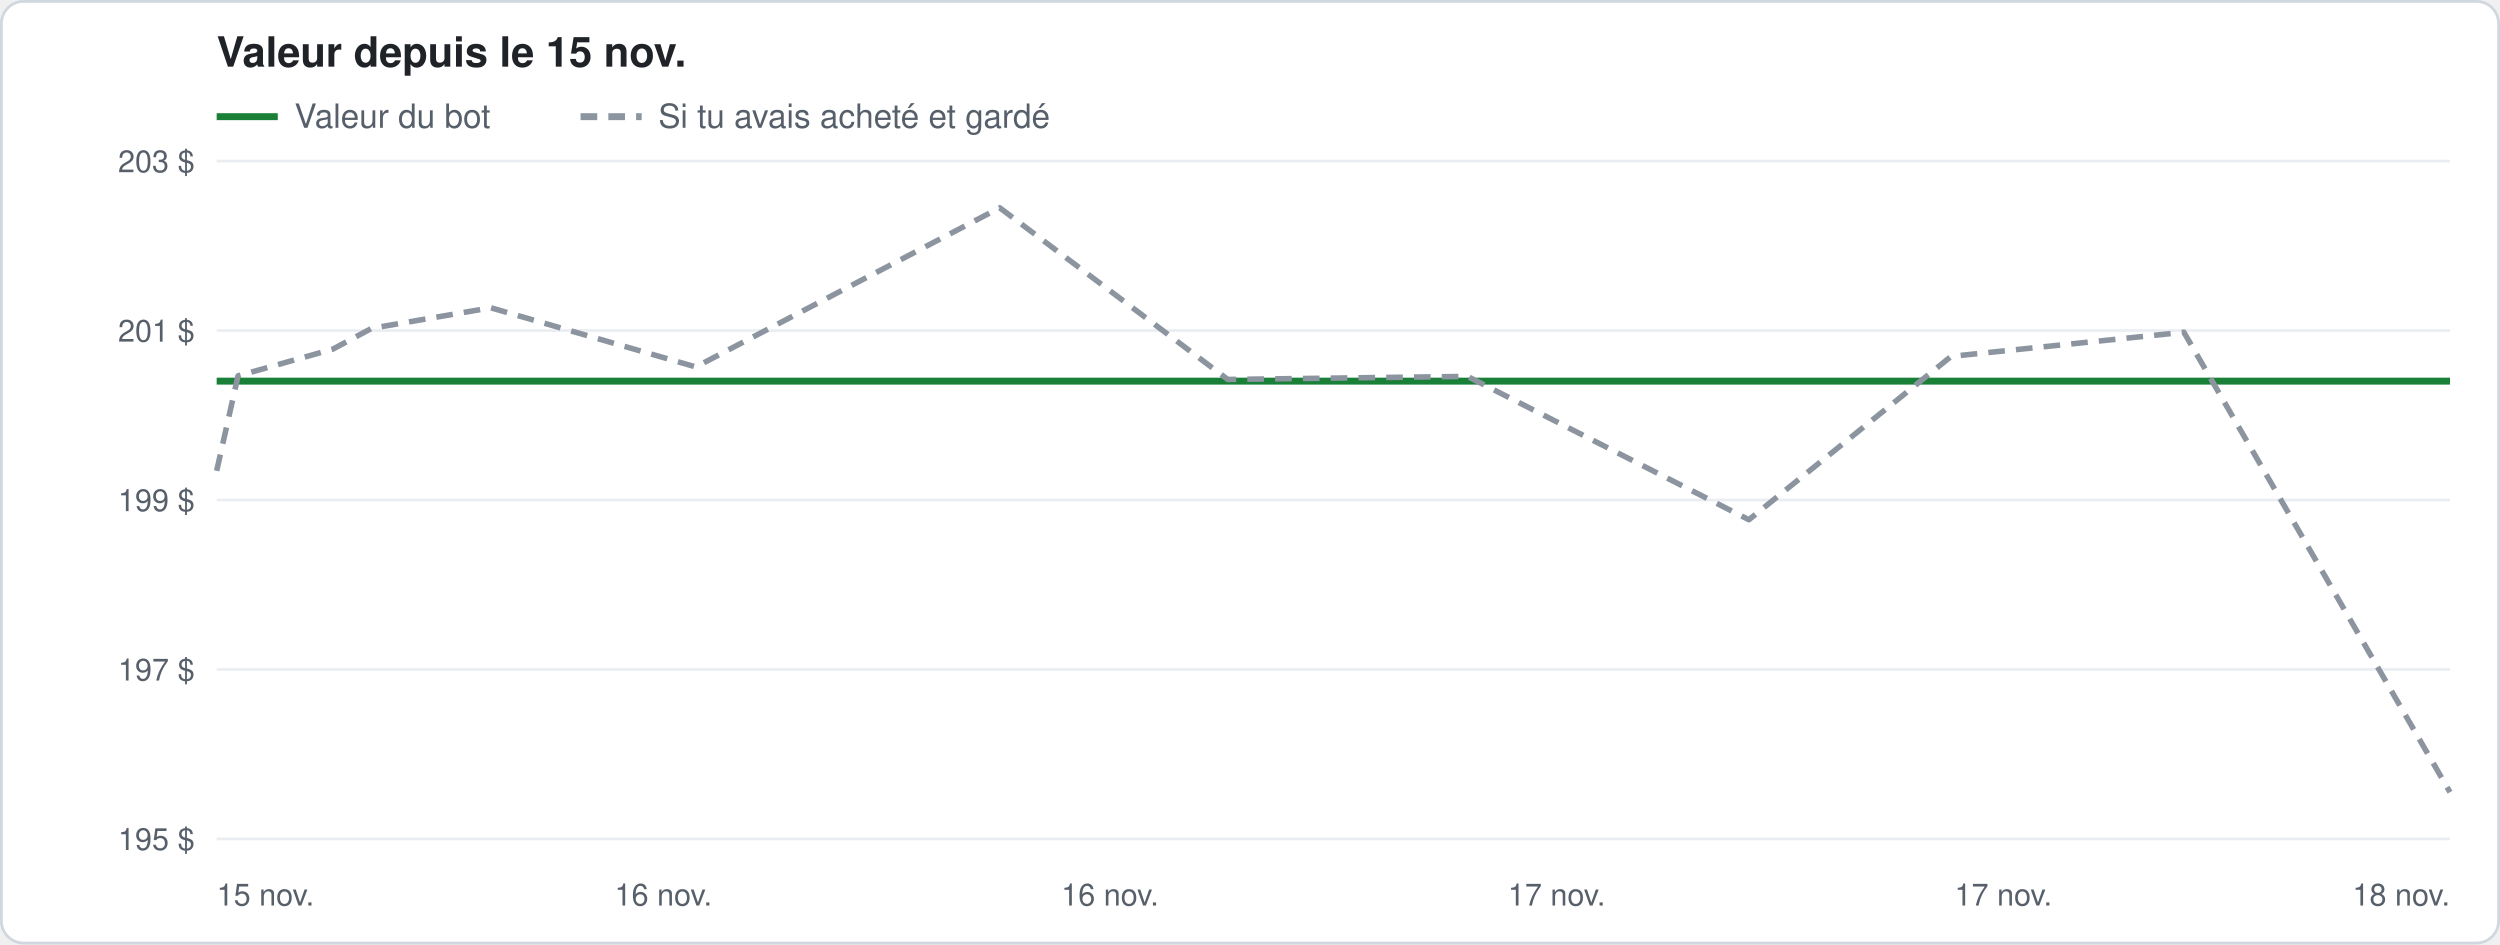
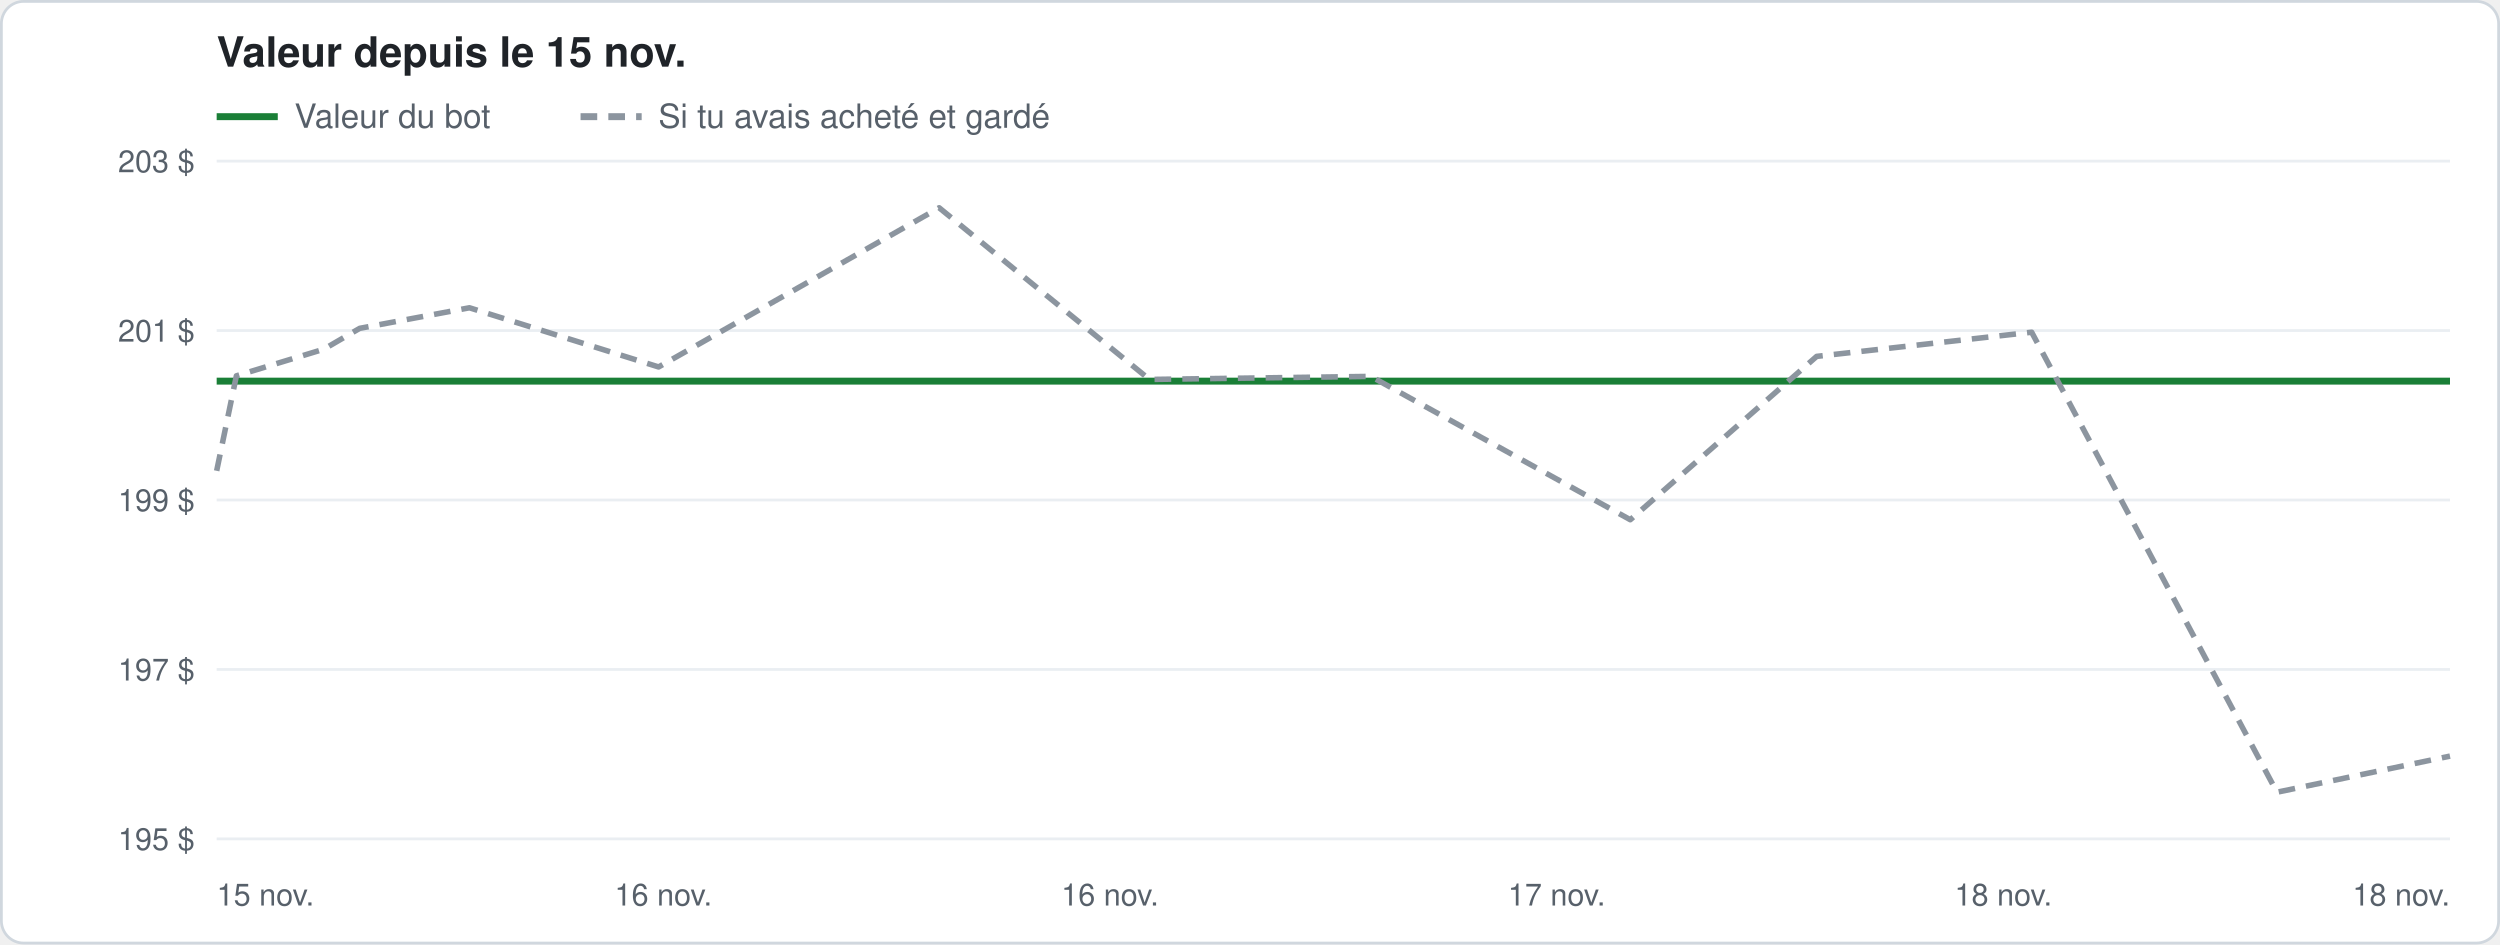
<svg xmlns="http://www.w3.org/2000/svg" width="900" height="340" viewBox="0 0 900 340" font-family="-apple-system, Segoe UI, Helvetica, Arial, sans-serif">
  <rect x="0.5" y="0.5" width="899" height="339" rx="8" fill="#ffffff" stroke="#d0d7de" />
  <text x="78" y="24" font-size="15" font-weight="600" fill="#1f2328">Valeur depuis le 15 nov.</text>
  <line x1="78" y1="42" x2="100" y2="42" stroke="#1a7f37" stroke-width="2.5" />
  <text x="106" y="46" font-size="12" fill="#57606a">Valeur du bot</text>
  <line x1="209" y1="42" x2="231" y2="42" stroke="#8c959f" stroke-width="2.5" stroke-dasharray="6 4" />
  <text x="237" y="46" font-size="12" fill="#57606a">Si tu avais acheté et gardé</text>
  <line x1="78" y1="302.0" x2="882" y2="302.0" stroke="#eaeef2" />
  <text x="70" y="306.0" font-size="11" fill="#57606a" text-anchor="end">195 $</text>
  <line x1="78" y1="241.0" x2="882" y2="241.0" stroke="#eaeef2" />
  <text x="70" y="245.0" font-size="11" fill="#57606a" text-anchor="end">197 $</text>
  <line x1="78" y1="180.0" x2="882" y2="180.0" stroke="#eaeef2" />
  <text x="70" y="184.0" font-size="11" fill="#57606a" text-anchor="end">199 $</text>
  <line x1="78" y1="119.0" x2="882" y2="119.0" stroke="#eaeef2" />
  <text x="70" y="123.0" font-size="11" fill="#57606a" text-anchor="end">201 $</text>
  <line x1="78" y1="58.0" x2="882" y2="58.0" stroke="#eaeef2" />
  <text x="70" y="62.0" font-size="11" fill="#57606a" text-anchor="end">203 $</text>
  <text x="78.0" y="326" font-size="11" fill="#57606a" text-anchor="start">15 nov.</text>
  <text x="238.8" y="326" font-size="11" fill="#57606a" text-anchor="middle">16 nov.</text>
  <text x="399.6" y="326" font-size="11" fill="#57606a" text-anchor="middle">16 nov.</text>
  <text x="560.4" y="326" font-size="11" fill="#57606a" text-anchor="middle">17 nov.</text>
-   <text x="721.2" y="326" font-size="11" fill="#57606a" text-anchor="middle">17 nov.</text>
+   <text x="721.2" y="326" font-size="11" fill="#57606a" text-anchor="middle">18 nov.</text>
  <text x="882.0" y="326" font-size="11" fill="#57606a" text-anchor="end">18 nov.</text>
-   <polyline points="78.0,137.2 85.7,137.2 119.8,137.2 133.8,137.2 176.7,137.2 250.5,137.2 359.9,137.2 442.0,137.2 528.3,137.2 629.6,137.2 702.4,137.2 786.2,137.2 882.0,137.2" fill="none" stroke="#1a7f37" stroke-width="2.5" stroke-linejoin="round" />
-   <polyline points="78.0,169.5 85.7,135.3 119.8,125.7 133.8,118.2 176.7,110.8 250.5,132.1 359.9,74.8 442.0,136.6 528.3,135.5 629.6,187.1 702.4,128.3 786.2,119.6 882.0,285.2" fill="none" stroke="#8c959f" stroke-width="2" stroke-linejoin="round" stroke-dasharray="6 4" />
+   <polyline points="78.0,137.2 85.1,137.2 116.6,137.2 129.5,137.2 169.0,137.2 237.1,137.2 338.1,137.2 413.8,137.2 493.5,137.2 586.9,137.2 654.0,137.2 731.4,137.2 819.7,137.2 882.0,137.2" fill="none" stroke="#1a7f37" stroke-width="2.5" stroke-linejoin="round" />
+   <polyline points="78.0,169.5 85.1,135.3 116.6,125.7 129.5,118.2 169.0,110.8 237.1,132.1 338.1,74.8 413.8,136.6 493.5,135.5 586.9,187.1 654.0,128.3 731.4,119.6 819.7,285.2 882.0,272.2" fill="none" stroke="#8c959f" stroke-width="2" stroke-linejoin="round" stroke-dasharray="6 4" />
</svg>
